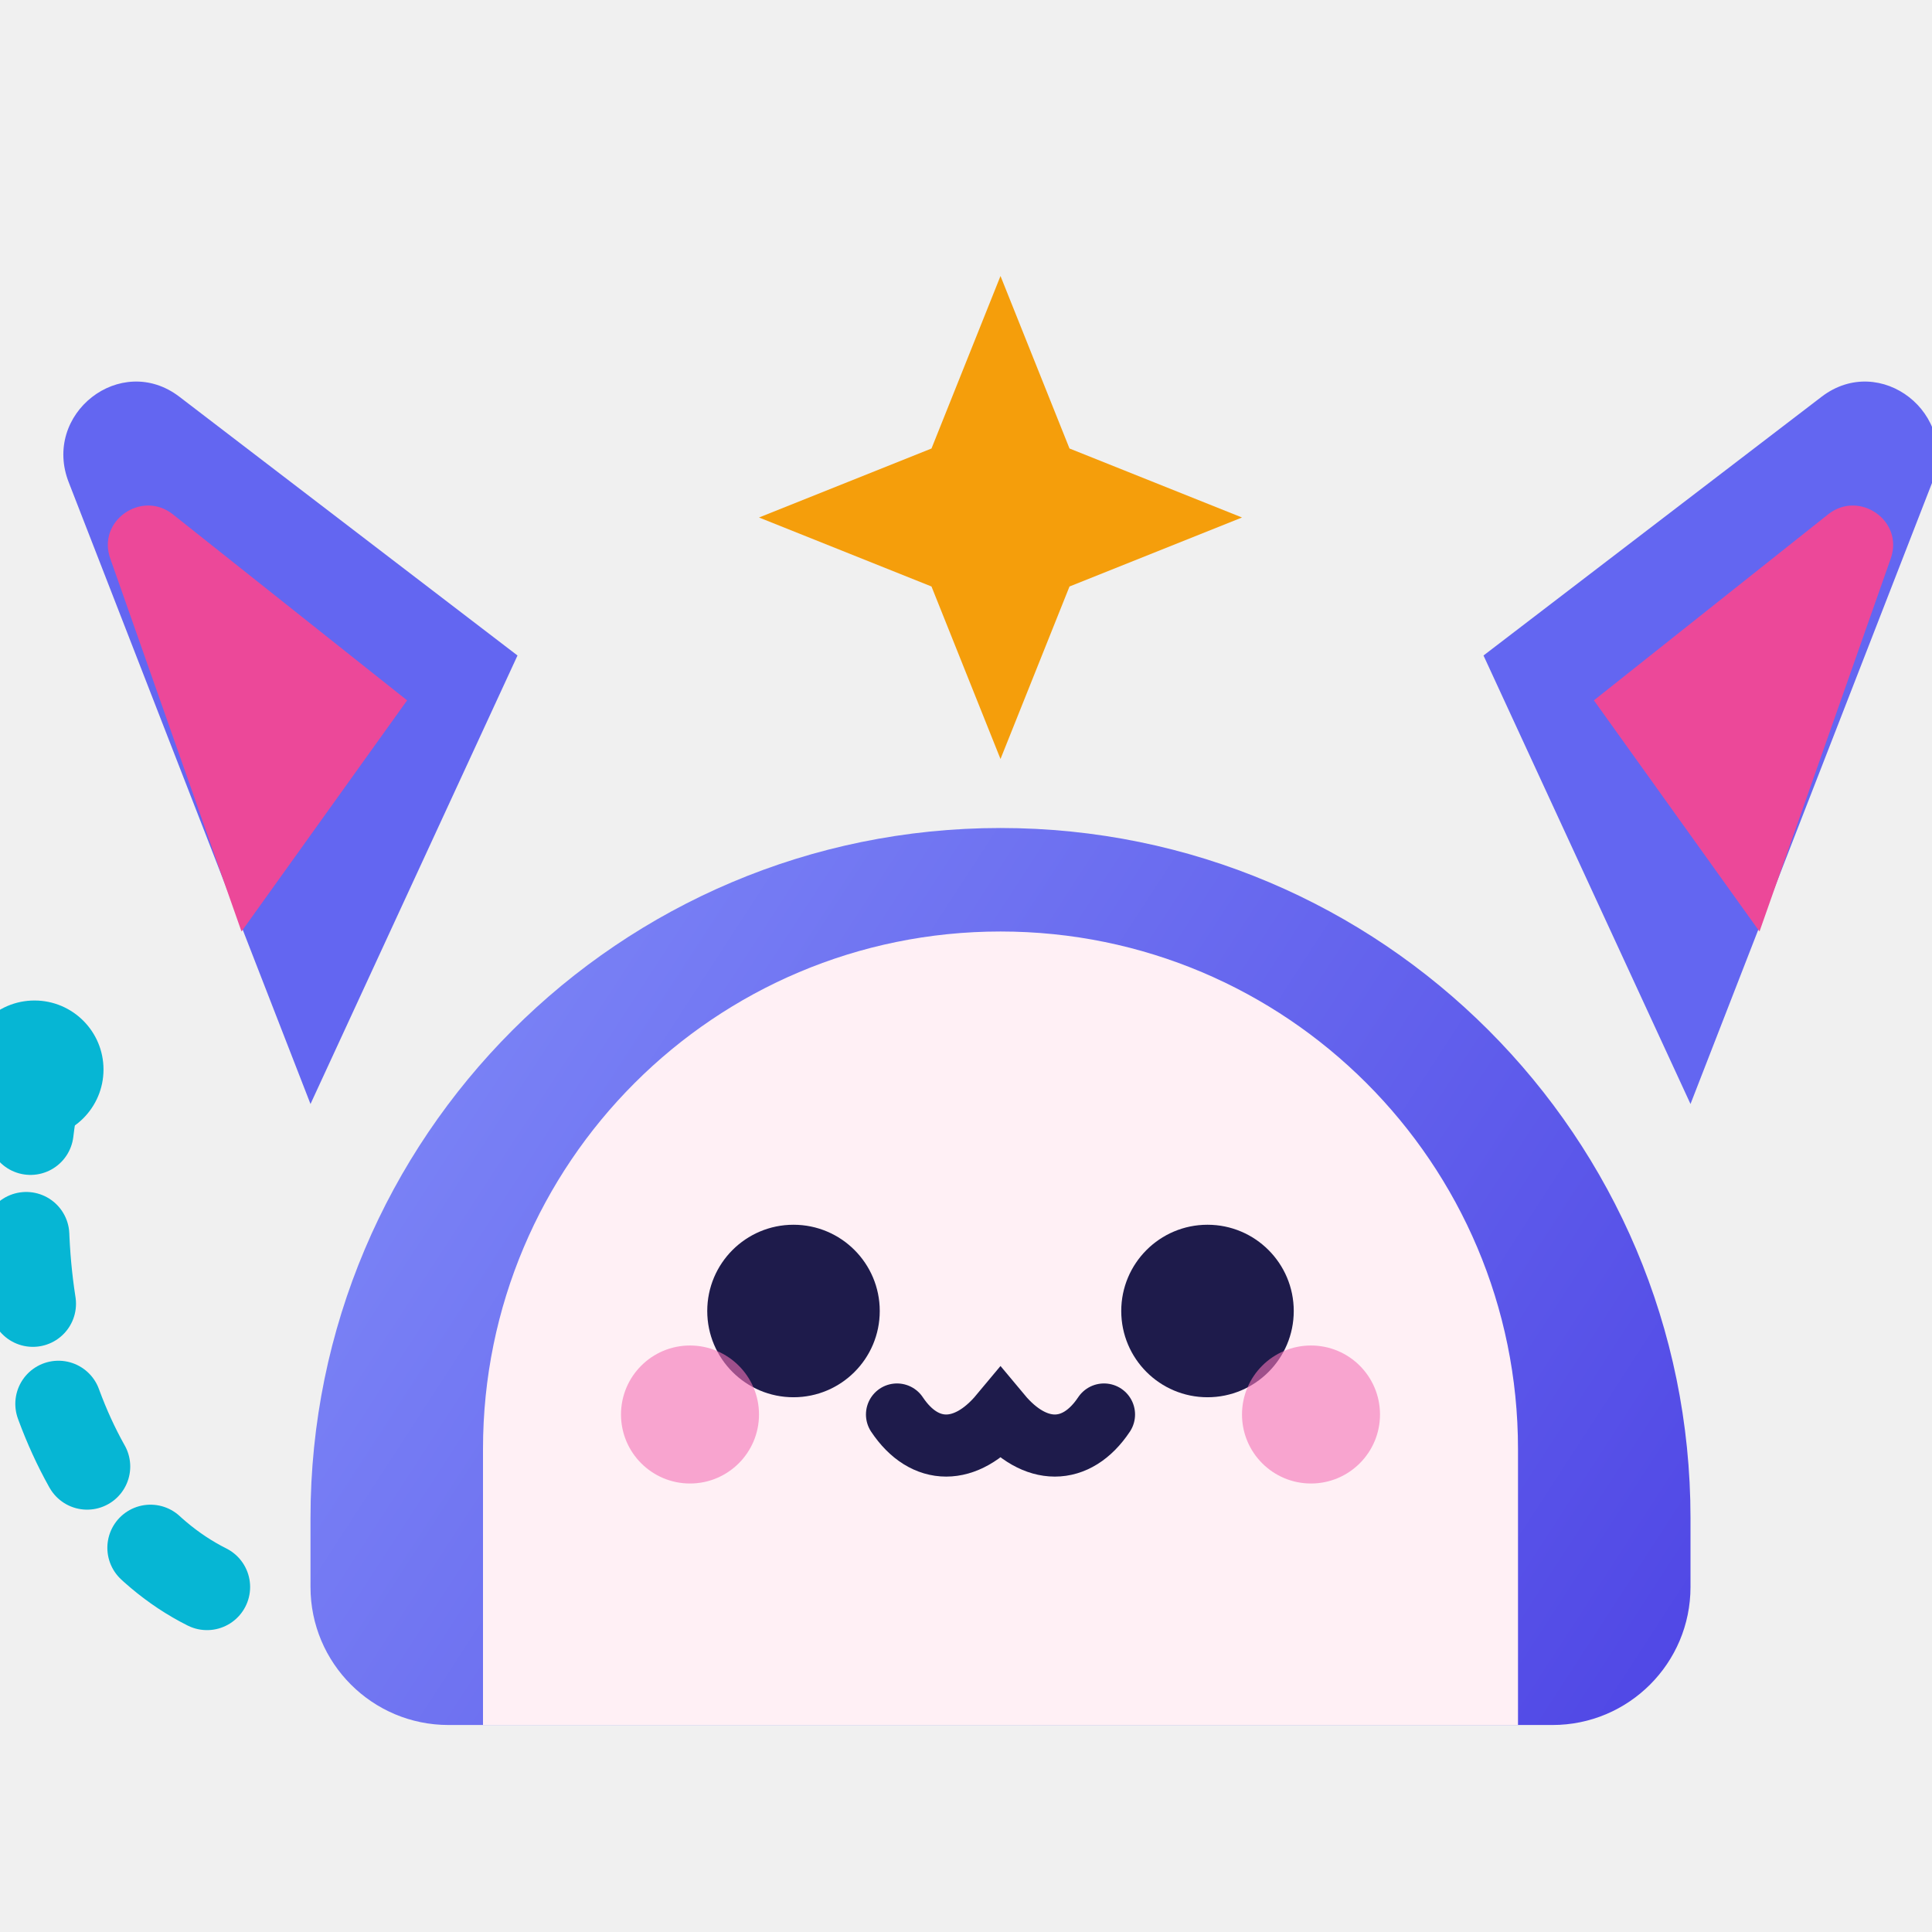
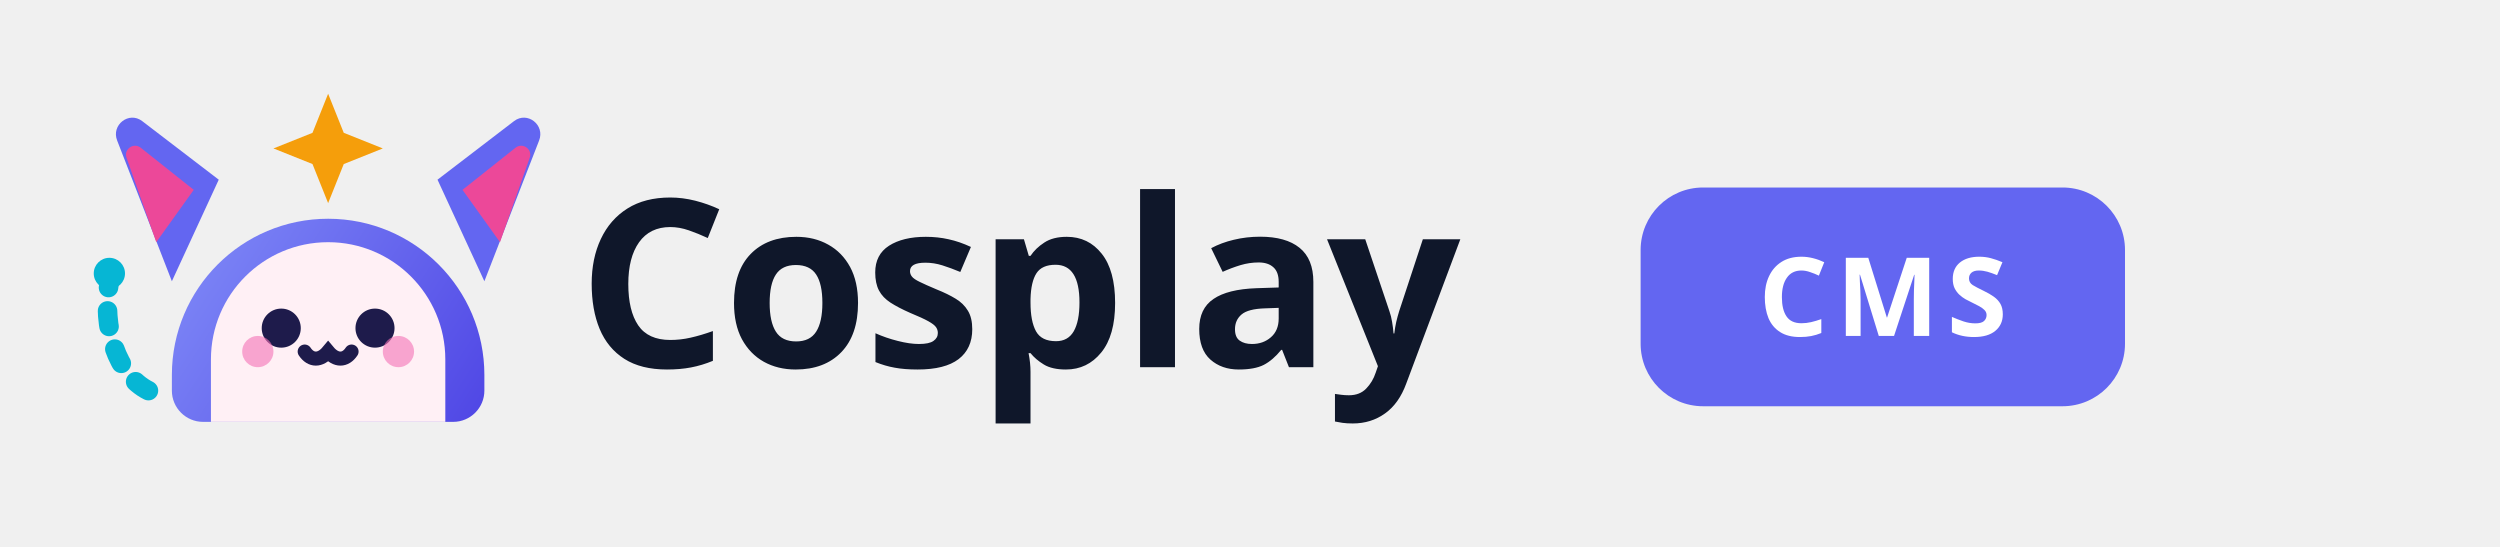
- <svg xmlns="http://www.w3.org/2000/svg" id="favicon-mascot" viewBox="13 4 56 56" fill="none">
-   <path d="M22 48C22 36.954 30.954 28 42 28C53.046 28 62 36.954 62 48V50C62 52.209 60.209 54 58 54H26C23.791 54 22 52.209 22 50V48Z" fill="url(#fav_grad)" />
-   <path d="M22 36L15 18C14.2 16 16.5 14.2 18.2 15.5L28 23" fill="#6366F1" />
-   <path d="M62 36L69 18C69.8 16 67.5 14.2 65.8 15.5L56 23" fill="#6366F1" />
-   <path d="M20 31L16.2 20.2C15.8 19.1 17.1 18.2 18 18.9L24.8 24.3" fill="#EC4899" />
-   <path d="M64 31L67.8 20.2C68.2 19.1 66.9 18.2 66 18.9L59.2 24.3" fill="#EC4899" />
-   <path d="M27 46C27 37.716 33.716 31 42 31C50.284 31 57 37.716 57 46V54H27V46Z" fill="#FFF0F5" />
-   <circle cx="36" cy="42" r="2.5" fill="#1E1B4B" />
-   <circle cx="48" cy="42" r="2.5" fill="#1E1B4B" />
-   <circle cx="33" cy="45" r="2" fill="#F472B6" opacity="0.6" />
-   <circle cx="51" cy="45" r="2" fill="#F472B6" opacity="0.6" />
-   <path d="M39 45C39.8 46.2 41 46.2 42 45C43 46.2 44.2 46.2 45 45" stroke="#1E1B4B" stroke-width="1.8" stroke-linecap="round" />
-   <path d="M42 12L44 17L49 19L44 21L42 26L40 21L35 19L40 17L42 12Z" fill="#F59E0B" />
-   <path d="M19 50C15 48 13 42 14 36" stroke="#06B6D4" stroke-width="2.5" stroke-linecap="round" stroke-dasharray="2 3" />
-   <circle cx="14" cy="35" r="2" fill="#06B6D4" />
+ <svg xmlns="http://www.w3.org/2000/svg" id="logo-light" viewBox="0 0 320 70" fill="none">
+   <g id="logo-mark-light-x">
+     <path d="M22 48C22 36.954 30.954 28 42 28C53.046 28 62 36.954 62 48V50C62 52.209 60.209 54 58 54H26C23.791 54 22 52.209 22 50V48Z" fill="url(#hoodie_grad_l_x)" />
+     <path d="M22 36L15 18C14.2 16 16.5 14.2 18.2 15.5L28 23" fill="#6366F1" />
+     <path d="M62 36L69 18C69.8 16 67.5 14.2 65.8 15.5L56 23" fill="#6366F1" />
+     <path d="M20 31L16.2 20.2C15.8 19.1 17.1 18.2 18 18.9L24.8 24.3" fill="#EC4899" />
+     <path d="M64 31L67.8 20.2C68.2 19.1 66.9 18.2 66 18.9L59.2 24.3" fill="#EC4899" />
+     <path d="M27 46C27 37.716 33.716 31 42 31C50.284 31 57 37.716 57 46V54H27V46Z" fill="#FFF0F5" />
+     <circle cx="36" cy="42" r="2.5" fill="#1E1B4B" />
+     <circle cx="48" cy="42" r="2.5" fill="#1E1B4B" />
+     <circle cx="33" cy="45" r="2" fill="#F472B6" opacity="0.6" />
+     <circle cx="51" cy="45" r="2" fill="#F472B6" opacity="0.6" />
+     <path d="M39 45C39.8 46.2 41 46.2 42 45C43 46.2 44.2 46.2 45 45" stroke="#1E1B4B" stroke-width="1.8" stroke-linecap="round" />
+     <path d="M42 12L44 17L49 19L44 21L42 26L40 21L35 19L40 17L42 12Z" fill="#F59E0B" />
+     <path d="M19 50C15 48 13 42 14 36" stroke="#06B6D4" stroke-width="2.5" stroke-linecap="round" stroke-dasharray="2 3" />
+     <circle cx="14" cy="35" r="2" fill="#06B6D4" />
+   </g>
+   <g id="logo-text-light-x">
+     <text x="74" y="47" font-family="'Space Grotesk', 'Plus Jakarta Sans', sans-serif" font-weight="700" font-size="30" fill="#0F172A" letter-spacing="-0.5">Cosplay</text>
+     <rect x="210" y="24" width="62" height="28" rx="8" fill="#6366F1" />
+     <text x="241" y="43" font-family="'Space Grotesk', 'Plus Jakarta Sans', sans-serif" font-weight="800" font-size="14" fill="#FFFFFF" text-anchor="middle" letter-spacing="1">CMS</text>
+   </g>
  <defs>
-     <linearGradient id="fav_grad" x1="22" y1="28" x2="62" y2="54" gradientUnits="userSpaceOnUse">
+     <linearGradient id="hoodie_grad_l_x" x1="22" y1="28" x2="62" y2="54" gradientUnits="userSpaceOnUse">
      <stop offset="0%" stop-color="#818CF8" />
      <stop offset="100%" stop-color="#4F46E5" />
    </linearGradient>
  </defs>
</svg>
